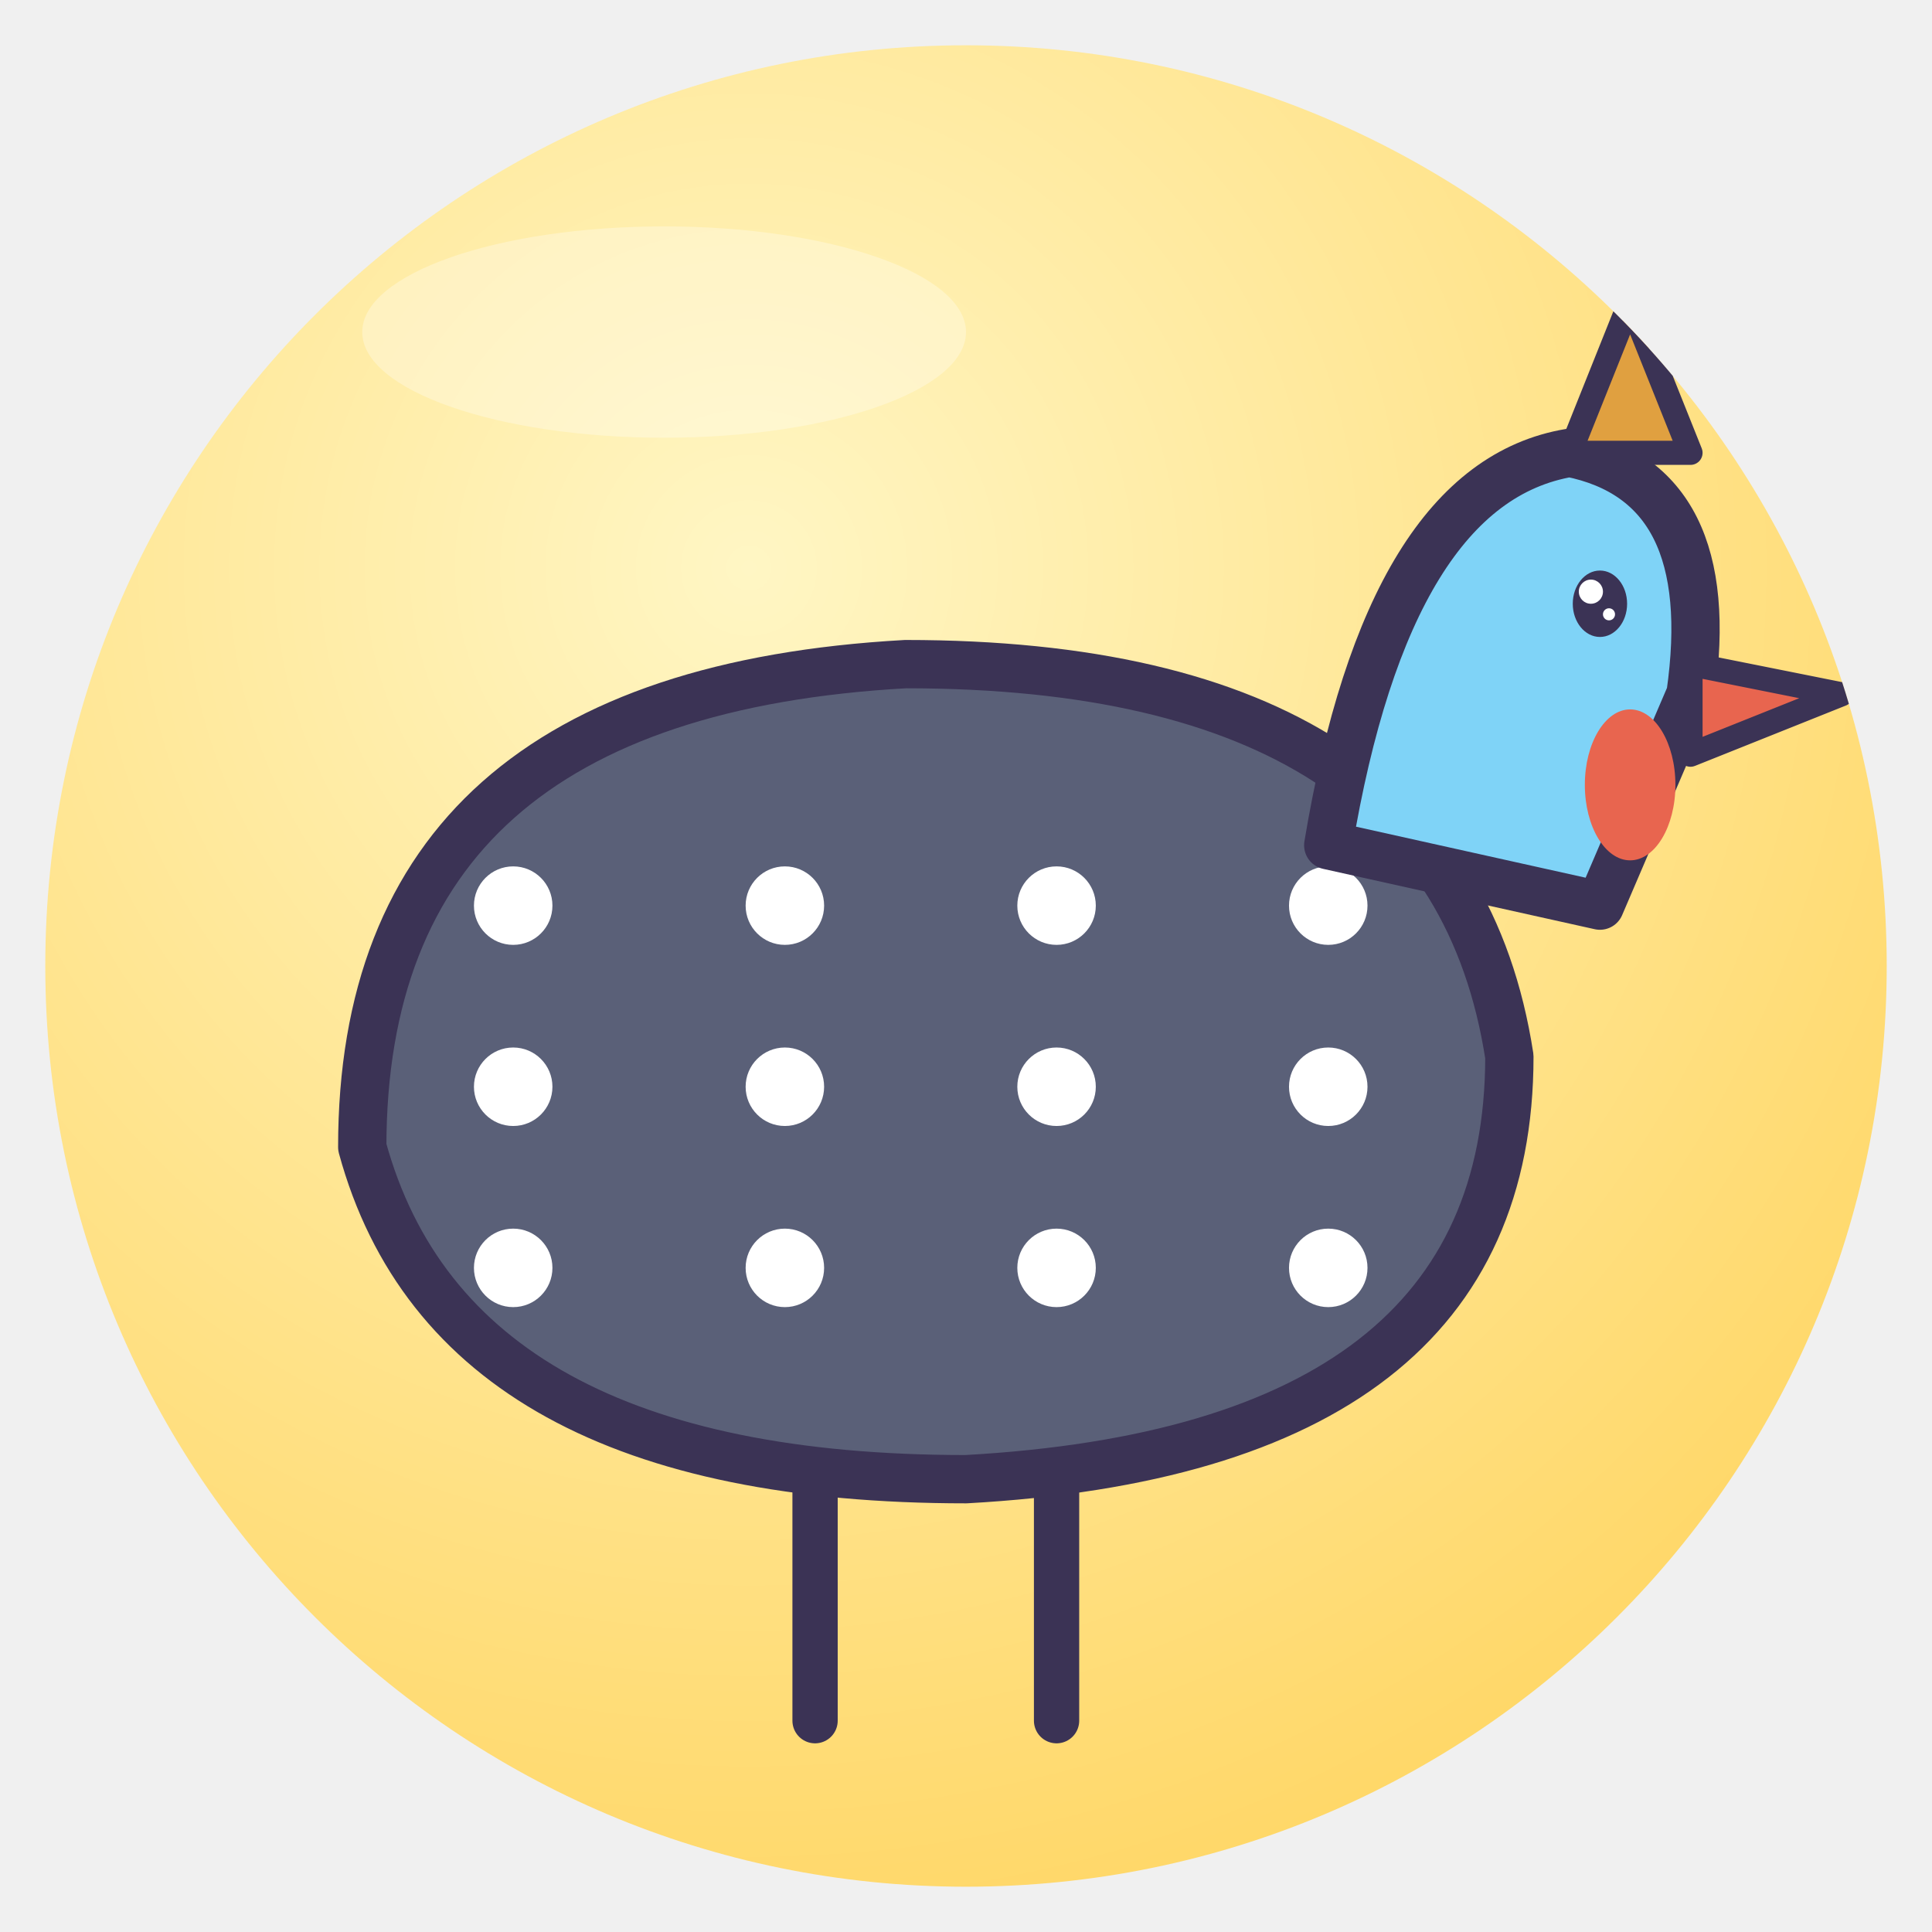
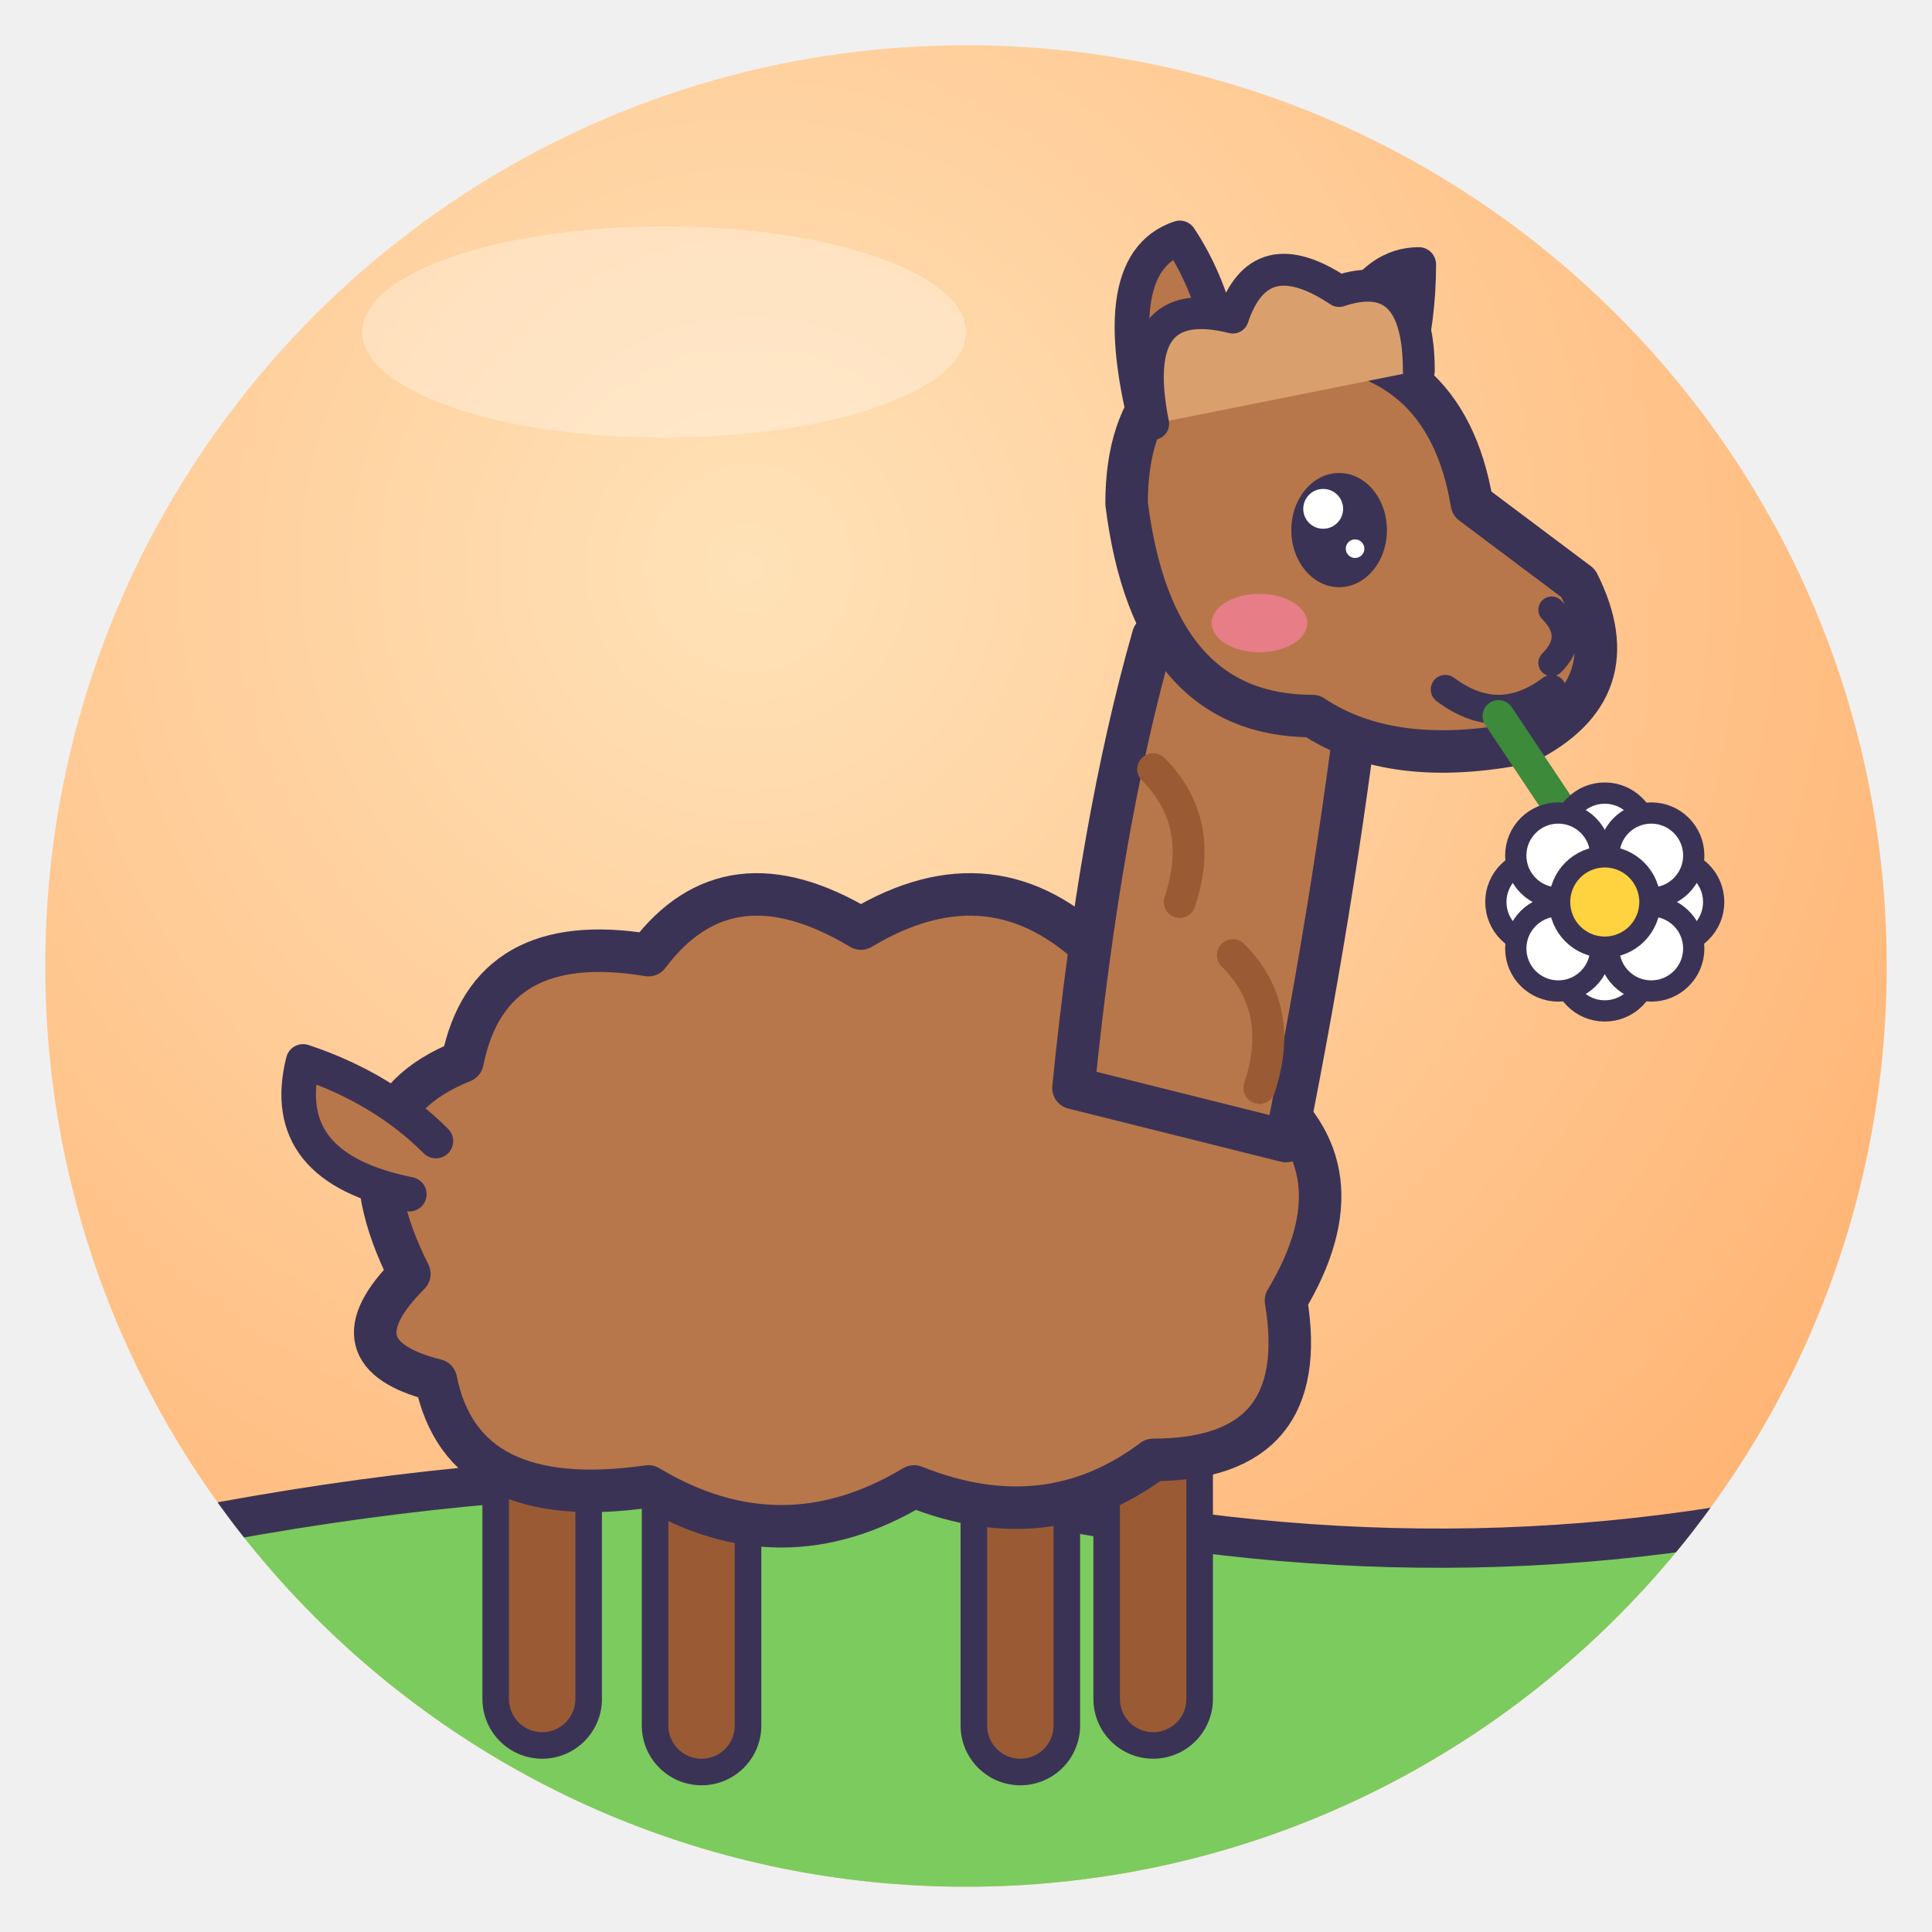
<svg xmlns="http://www.w3.org/2000/svg" viewBox="0 0 128 128" width="128" height="128">
  <defs>
    <radialGradient id="g" cx="38%" cy="28%" r="85%">
-       <stop offset="0" stop-color="#FFF6C4" />
-       <stop offset="1" stop-color="#FFD45E" />
+       <stop offset="0" stop-color="#FFE2B8" />
+       <stop offset="1" stop-color="#FFAE6B" />
    </radialGradient>
    <clipPath id="c">
      <circle cx="64" cy="64" r="61" />
    </clipPath>
  </defs>
  <circle cx="64" cy="64" r="61" fill="url(#g)" />
  <g clip-path="url(#c)">
-     <path d="M24 76 Q24 46 60 44 Q96 44 100 70 Q100 96 64 98 Q30 98 24 76Z" fill="#5A6078" stroke="#3B3355" stroke-width="3.2" stroke-linejoin="round" stroke-linecap="round" />
-     <circle cx="34" cy="60" r="2.6" fill="#fff" />
-     <circle cx="34" cy="72" r="2.6" fill="#fff" />
-     <circle cx="34" cy="84" r="2.6" fill="#fff" />
-     <circle cx="52" cy="60" r="2.6" fill="#fff" />
-     <circle cx="52" cy="72" r="2.6" fill="#fff" />
-     <circle cx="52" cy="84" r="2.6" fill="#fff" />
-     <circle cx="70" cy="60" r="2.6" fill="#fff" />
-     <circle cx="70" cy="72" r="2.6" fill="#fff" />
-     <circle cx="70" cy="84" r="2.6" fill="#fff" />
-     <circle cx="88" cy="60" r="2.6" fill="#fff" />
-     <circle cx="88" cy="72" r="2.6" fill="#fff" />
-     <circle cx="88" cy="84" r="2.6" fill="#fff" />
-     <path d="M88 56 Q92 32 104 30 Q114 32 112 46 L106 60Z" fill="#7FD3F7" stroke="#3B3355" stroke-width="3.2" stroke-linejoin="round" stroke-linecap="round" />
-     <path d="M104 30 L108 20 L112 30Z" fill="#E0A040" stroke="#3B3355" stroke-linejoin="round" stroke-linecap="round" stroke-width="1.6" />
-     <path d="M112 44 L122 46 L112 50Z" fill="#E8654F" stroke="#3B3355" stroke-linejoin="round" stroke-linecap="round" stroke-width="1.6" />
-     <ellipse cx="108" cy="52" rx="3" ry="5" fill="#E8654F" />
-     <ellipse cx="106" cy="40" rx="1.8" ry="2.2" fill="#3B3355" />
-     <circle cx="105.4" cy="39.2" r="0.8" fill="#fff" />
-     <circle cx="106.6" cy="40.7" r="0.4" fill="#fff" />
-     <path d="M54 98 V114 M70 98 V114" stroke="#3B3355" stroke-linejoin="round" stroke-linecap="round" stroke-width="3" />
+     <path d="M0 104 Q40 94 70 100 T128 98 V128 H0Z" fill="#7CCB5E" stroke="#3B3355" stroke-linejoin="round" stroke-linecap="round" stroke-width="2.6" />
+     <g transform="translate(6,14) scale(0.88)">
+       <path d="M34 92 V112 M46 94 V114 M70 94 V114 M80 92 V112" fill="none" stroke="#3B3355" stroke-width="9" stroke-linecap="round" />
+       <path d="M34 92 V112 M46 94 V114 M70 94 V114 M80 92 V112" fill="none" stroke="#9A5B34" stroke-width="5" stroke-linecap="round" />
+       <path d="M24 80 Q18 68 28 64 Q30 54 42 56 Q48 48 58 54 Q68 48 76 56 Q88 54 88 66 Q96 72 90 82 Q92 94 80 94 Q72 100 62 96 Q52 102 42 96 Q28 98 26 88 Q18 86 24 80Z" fill="#B8774A" stroke="#3B3355" stroke-width="3.2" stroke-linejoin="round" stroke-linecap="round" />
+       <path d="M74 66 Q76 46 80 32 L96 32 Q94 50 90 70Z" fill="#B8774A" stroke="#3B3355" stroke-width="3.2" stroke-linejoin="round" stroke-linecap="round" />
+       <path d="M80 42 Q84 46 82 52 M86 56 Q90 60 88 66" fill="none" stroke="#9A5B34" stroke-width="2.4" stroke-linecap="round" />
+       <path d="M80 18 Q76 4 82 2 Q86 8 86 18Z M92 18 Q94 4 100 4 Q100 12 96 20Z" fill="#B8774A" stroke="#3B3355" stroke-linejoin="round" stroke-linecap="round" stroke-width="2.6" />
+       <path d="M78 22 Q78 10 90 10 Q102 10 104 22 L112 28 Q116 36 108 40 Q98 42 92 38 Q80 38 78 22Z" fill="#B8774A" stroke="#3B3355" stroke-width="3.2" stroke-linejoin="round" stroke-linecap="round" />
+       <path d="M80 16 Q78 6 86 8 Q88 2 94 6 Q100 4 100 12" fill="#D9A06E" stroke="#3B3355" stroke-linejoin="round" stroke-linecap="round" stroke-width="2.4" />
+       <ellipse cx="94" cy="24" rx="3.6" ry="4.3" fill="#3B3355" />
+       <circle cx="92.8" cy="22.4" r="1.5" fill="#fff" />
+       <circle cx="95.2" cy="25.4" r="0.7" fill="#fff" />
+       <ellipse cx="88" cy="31" rx="3.6" ry="2.2" fill="#FF7FA8" opacity=".65" />
+       <path d="M110 30 Q112 32 110 34" fill="none" stroke="#3B3355" stroke-linejoin="round" stroke-linecap="round" stroke-width="2" />
+       <path d="M102 36 Q106 39 110 36" fill="none" stroke="#3B3355" stroke-linejoin="round" stroke-linecap="round" stroke-width="2.2" />
+       <path d="M106 38 L114 50" fill="none" stroke="#3C8A3A" stroke-width="2.4" stroke-linecap="round" />
+       <ellipse cx="119" cy="52" rx="3.2" ry="3.2" fill="#fff" stroke="#3B3355" stroke-linejoin="round" stroke-linecap="round" stroke-width="1.6" />
+       <ellipse cx="109" cy="52" rx="3.2" ry="3.2" fill="#fff" stroke="#3B3355" stroke-linejoin="round" stroke-linecap="round" stroke-width="1.6" />
+       <ellipse cx="114" cy="57" rx="3.2" ry="3.2" fill="#fff" stroke="#3B3355" stroke-linejoin="round" stroke-linecap="round" stroke-width="1.6" />
+       <ellipse cx="114" cy="47" rx="3.2" ry="3.2" fill="#fff" stroke="#3B3355" stroke-linejoin="round" stroke-linecap="round" stroke-width="1.6" />
+       <ellipse cx="117.5" cy="55.5" rx="3.2" ry="3.2" fill="#fff" stroke="#3B3355" stroke-linejoin="round" stroke-linecap="round" stroke-width="1.6" />
+       <ellipse cx="110.5" cy="48.5" rx="3.2" ry="3.2" fill="#fff" stroke="#3B3355" stroke-linejoin="round" stroke-linecap="round" stroke-width="1.6" />
+       <ellipse cx="117.5" cy="48.5" rx="3.2" ry="3.2" fill="#fff" stroke="#3B3355" stroke-linejoin="round" stroke-linecap="round" stroke-width="1.6" />
+       <ellipse cx="110.5" cy="55.5" rx="3.2" ry="3.2" fill="#fff" stroke="#3B3355" stroke-linejoin="round" stroke-linecap="round" stroke-width="1.6" />
+       <circle cx="114" cy="52" r="3.4" fill="#FFD23F" stroke="#3B3355" stroke-linejoin="round" stroke-linecap="round" stroke-width="1.6" />
+       <path d="M24 74 Q14 72 16 64 Q22 66 26 70" fill="#B8774A" stroke="#3B3355" stroke-linejoin="round" stroke-linecap="round" stroke-width="2.6" />
+     </g>
  </g>
  <ellipse cx="44" cy="22" rx="20" ry="7" fill="#fff" opacity=".3" />
</svg>
